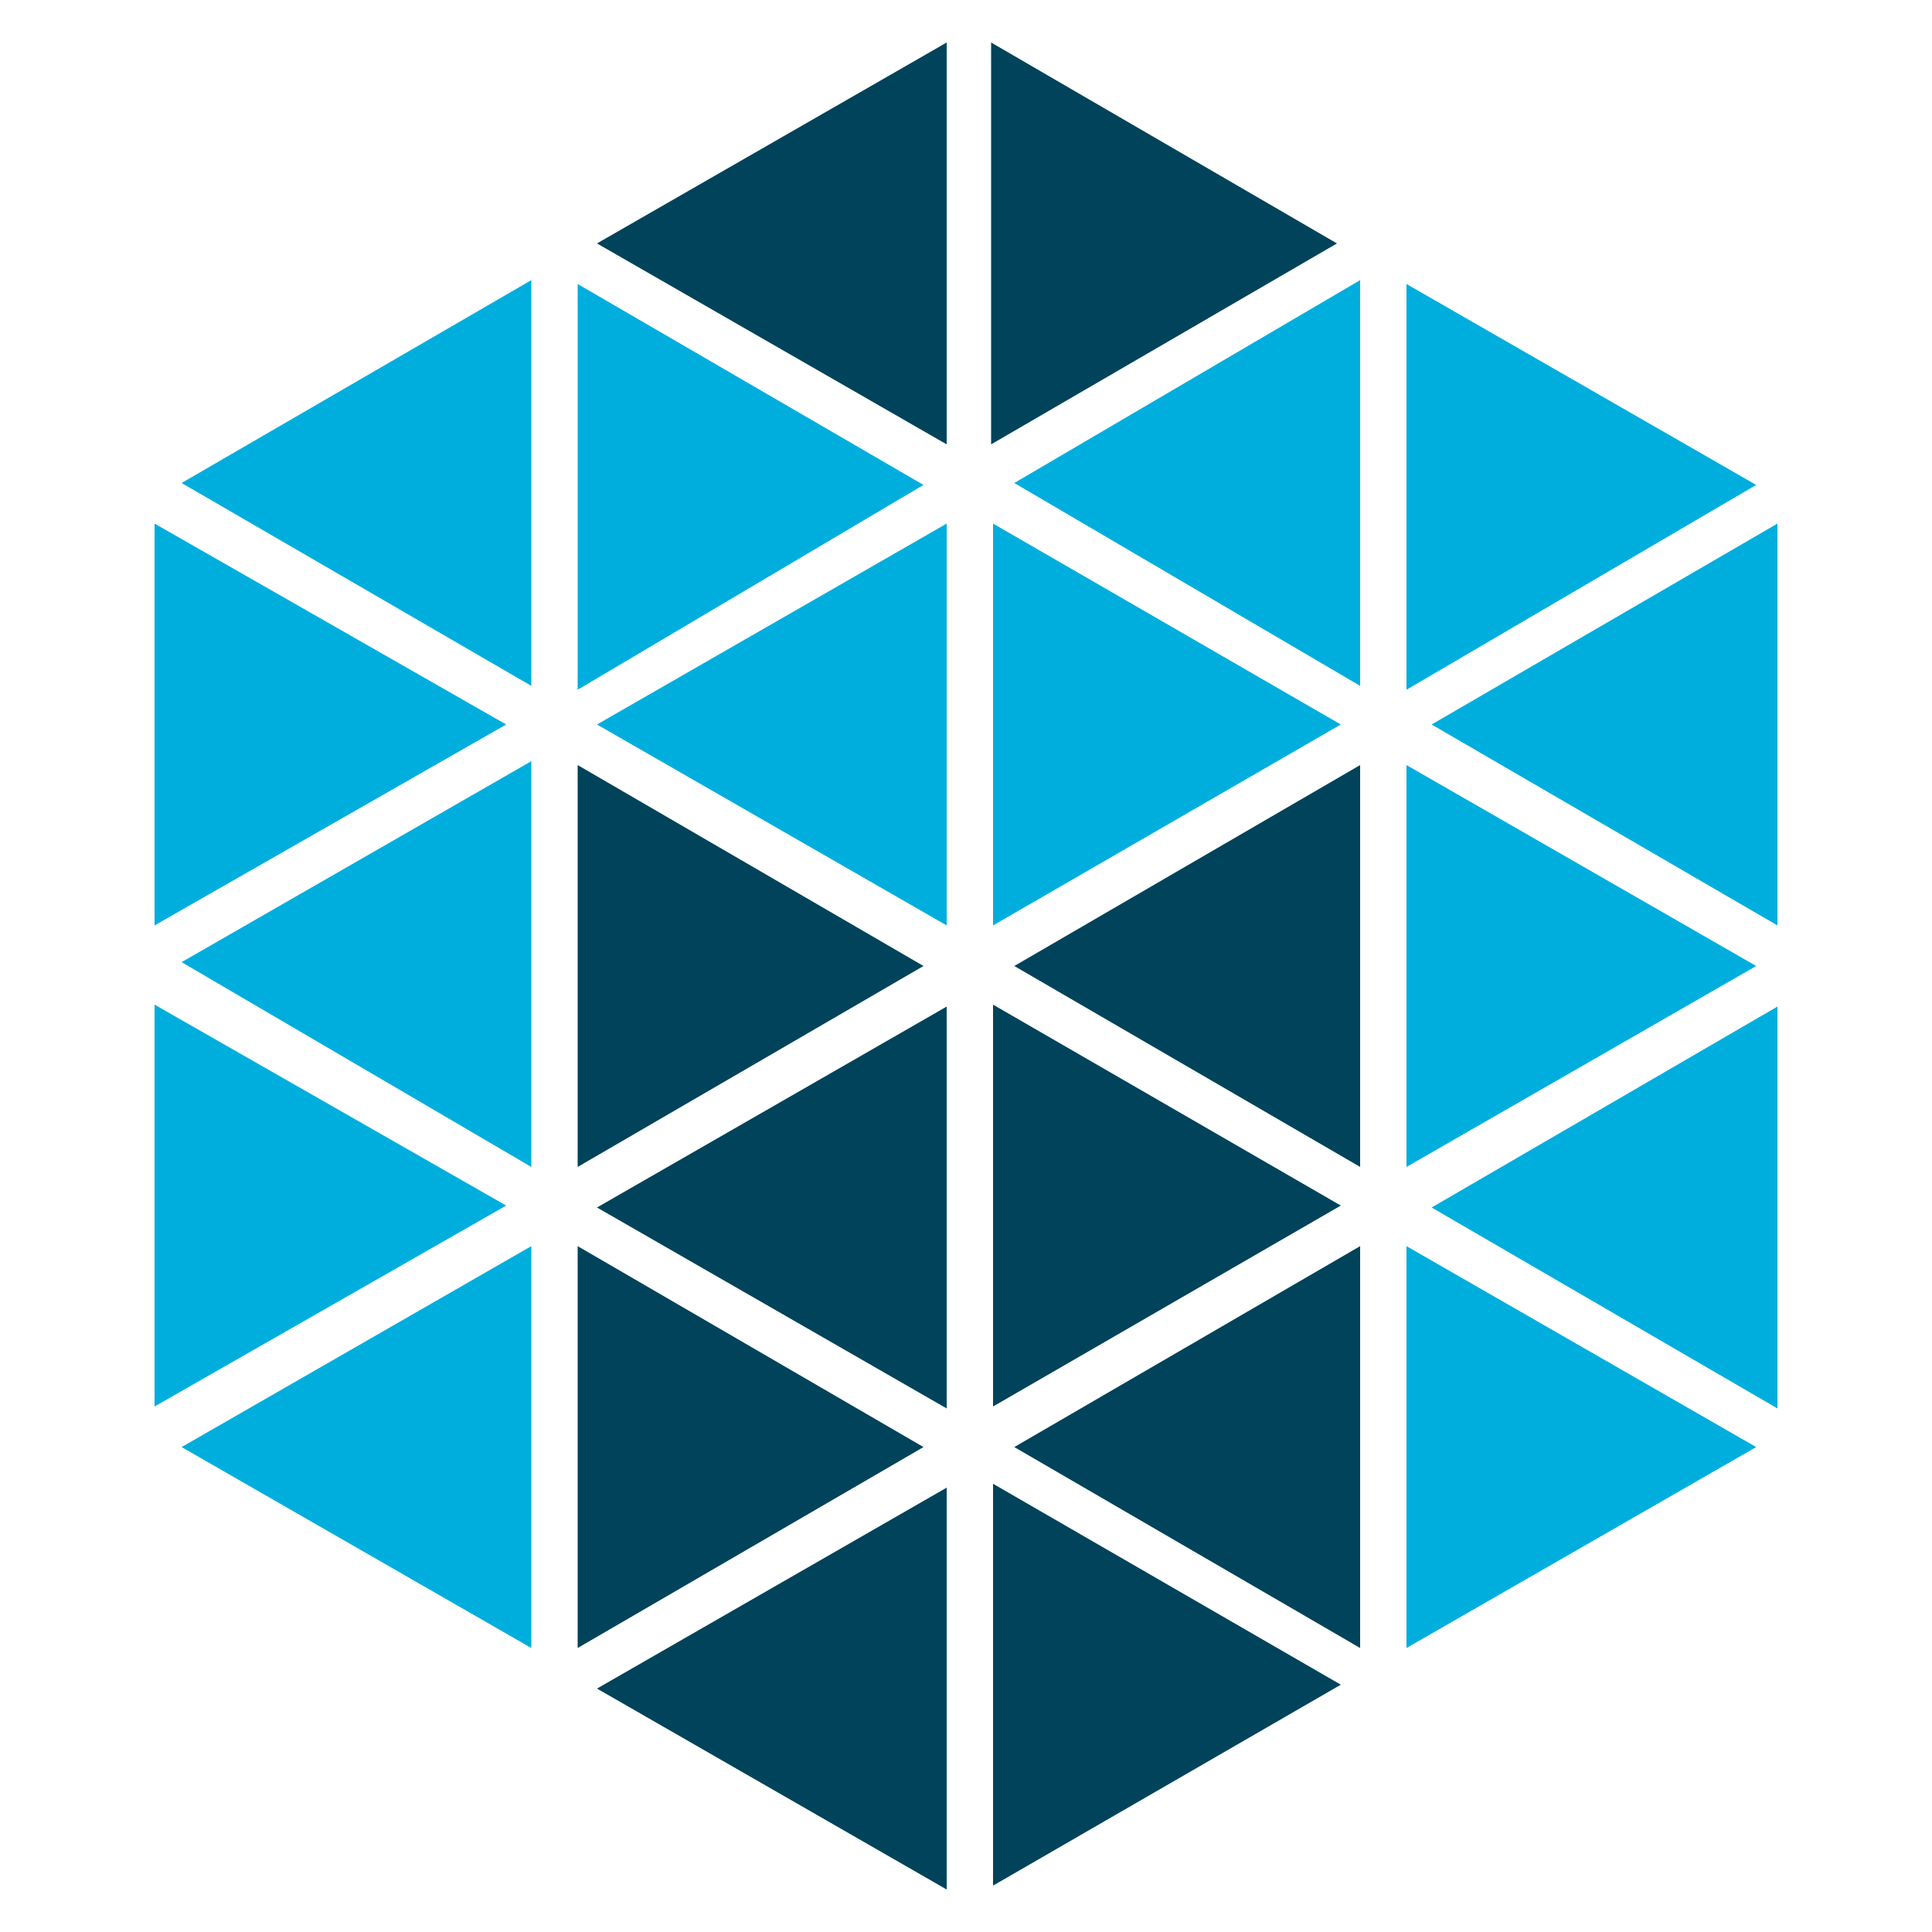
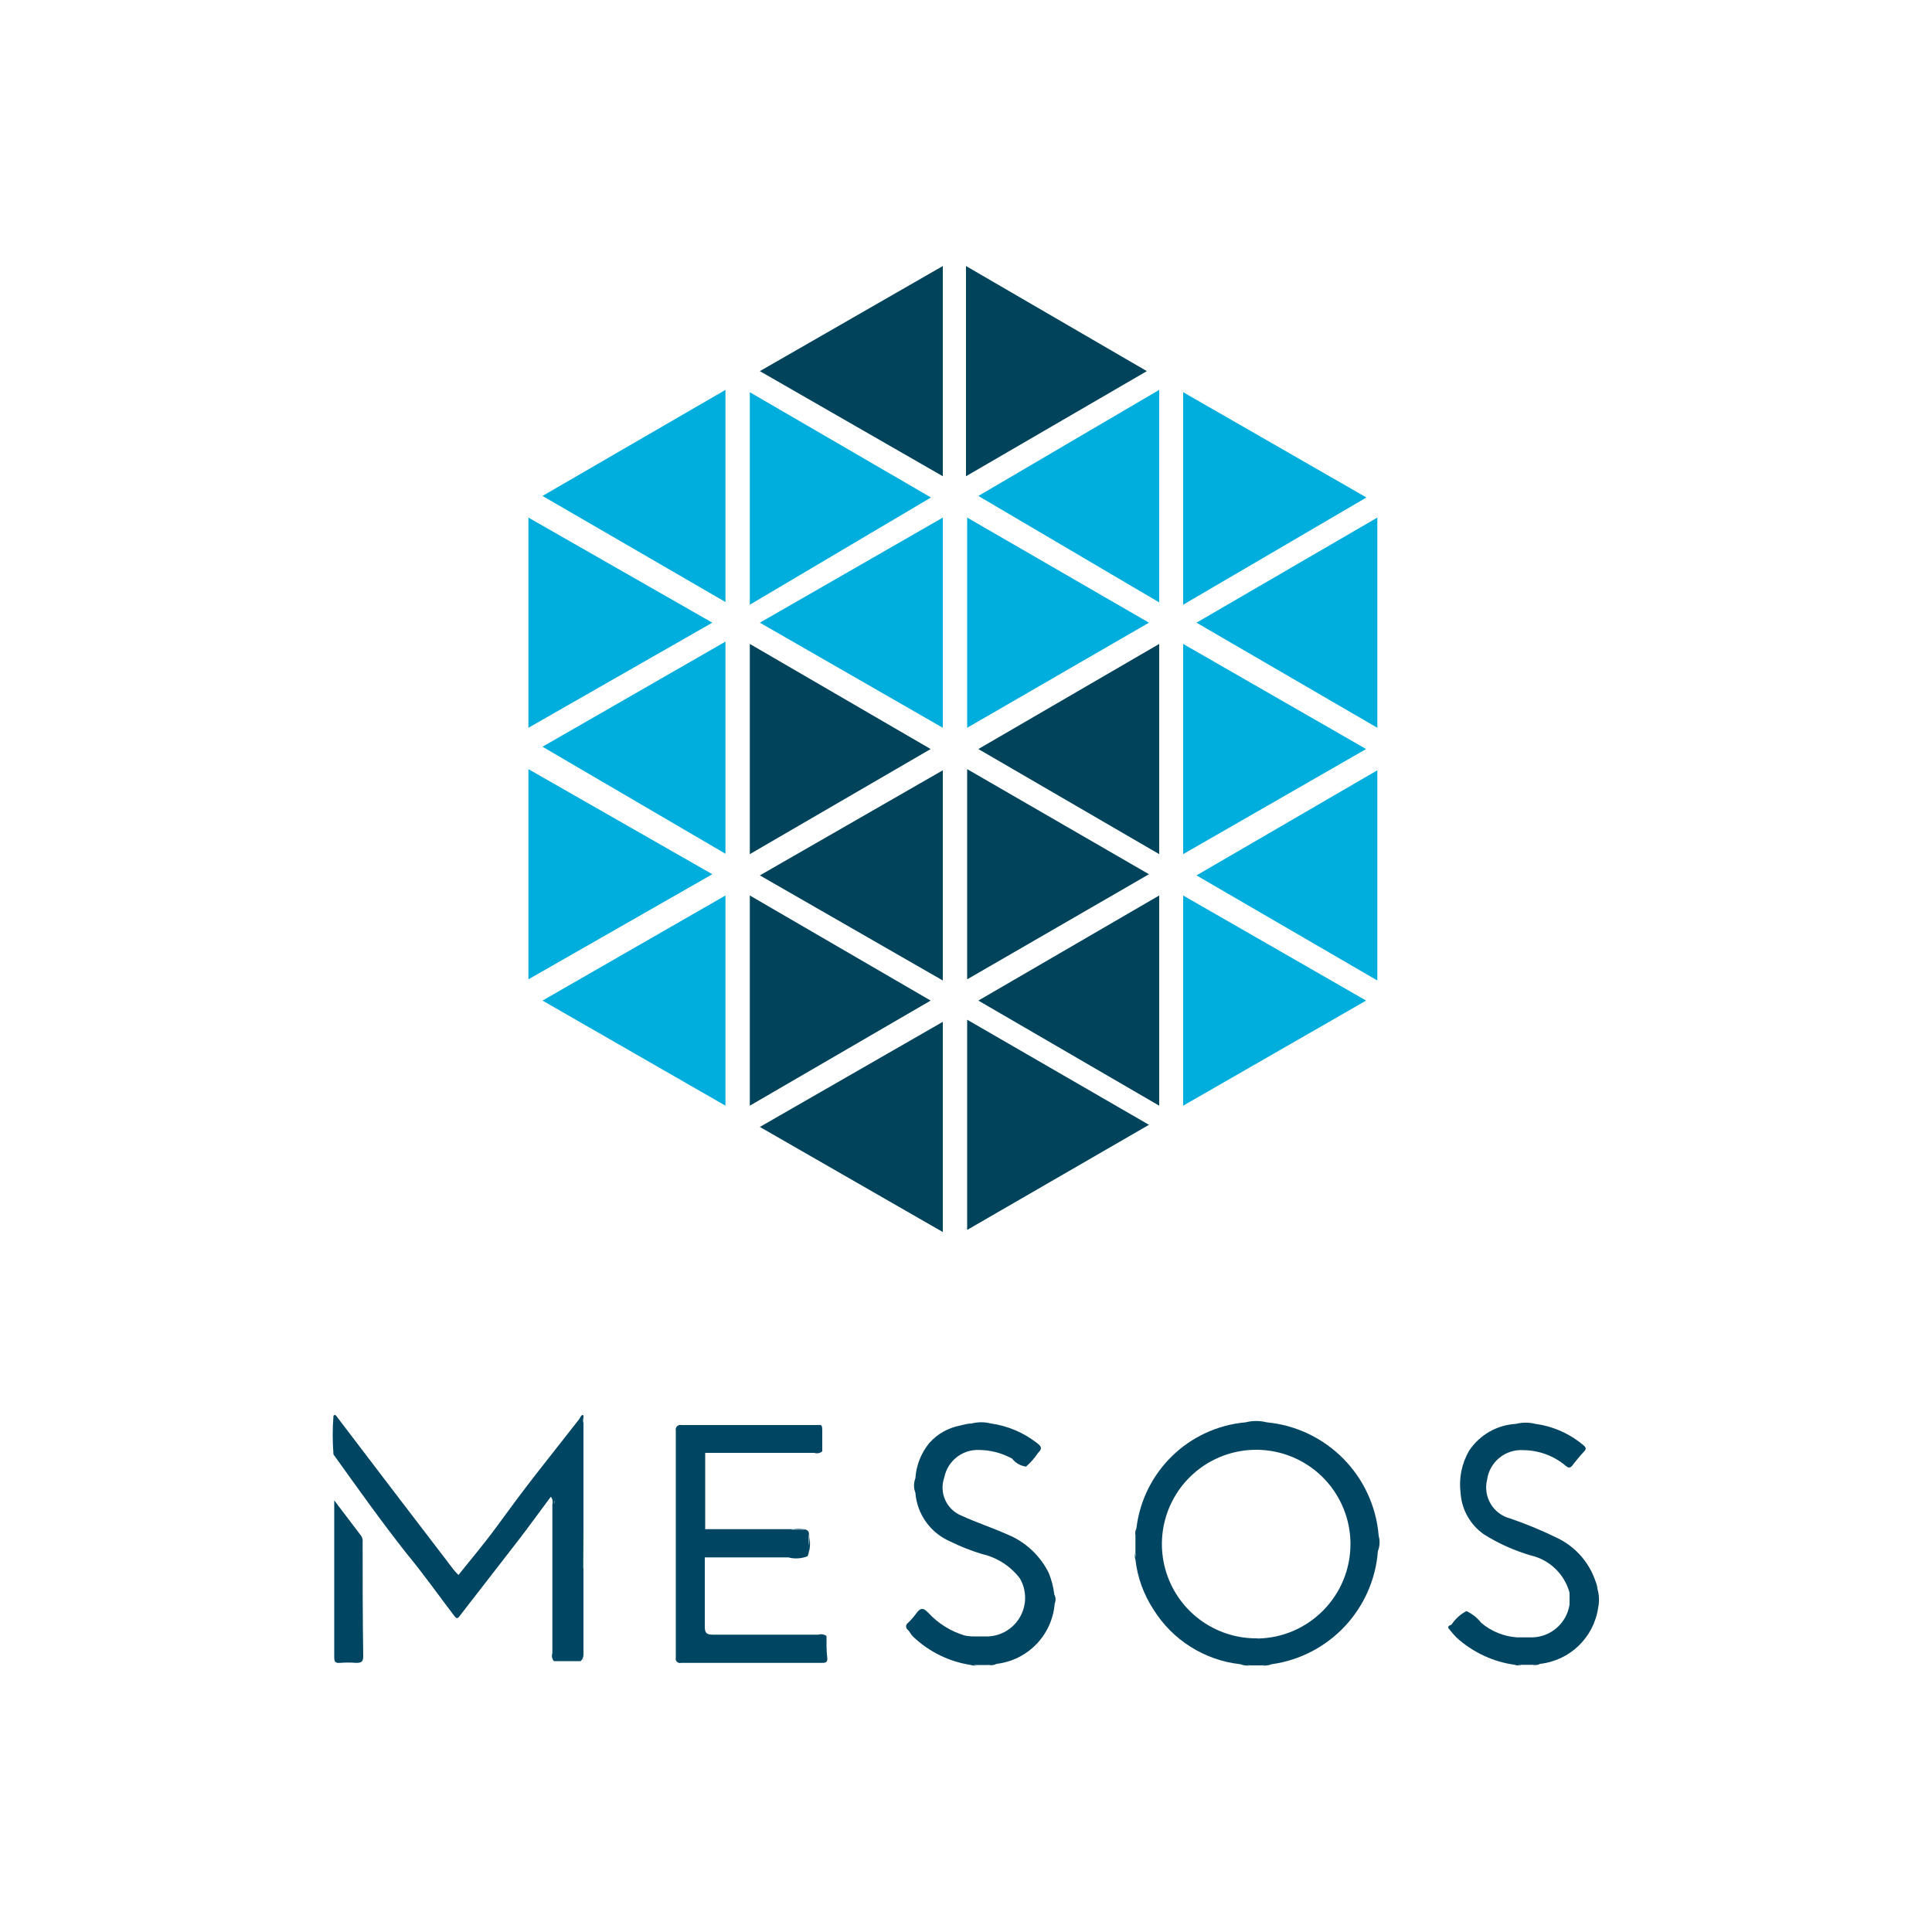
- <svg xmlns="http://www.w3.org/2000/svg" version="1.1" id="Layer_1" x="0px" y="0px" viewBox="0 0 100 100" style="enable-background:new 0 0 100 100;" xml:space="preserve">
-   <style type="text/css">
- 	.st0{fill:#00435A;}
- 	.st1{fill:#00AEDE;}
- </style>
-   <g>
-     <path class="st0" d="M70.4,60.4V39.6L52.5,50L70.4,60.4" />
-     <path class="st1" d="M69.4,37.5L51.4,27.1v20.8L69.4,37.5" />
-     <path class="st1" d="M49,47.9V27.1L30.9,37.5L49,47.9" />
-     <path class="st1" d="M47.8,25.1L29.9,14.7v21L47.8,25.1" />
-     <path class="st0" d="M69.4,62.4L51.4,52v20.8L69.4,62.4" />
-     <path class="st0" d="M49,72.9V52.1L30.9,62.5L49,72.9" />
-     <path class="st1" d="M90.9,50L72.8,39.6v20.8L90.9,50" />
-     <path class="st1" d="M27.5,35.5v-21L9.4,25L27.5,35.5" />
-     <path class="st0" d="M47.8,74.9L29.9,64.5v20.8L47.8,74.9" />
-     <path class="st1" d="M27.5,85.3V64.5L9.4,74.9L27.5,85.3" />
-     <path class="st0" d="M47.8,50L29.9,39.6v20.8L47.8,50" />
-     <path class="st1" d="M70.4,35.5v-21L52.5,25L70.4,35.5" />
-     <path class="st0" d="M51.3,2.2V23l17.9-10.4L51.3,2.2" />
-     <path class="st0" d="M30.9,12.6L49,23V2.2L30.9,12.6" />
-     <path class="st0" d="M69.4,87.2L51.4,76.8v20.8L69.4,87.2" />
-     <path class="st0" d="M49,97.8V77L30.9,87.4L49,97.8" />
-     <path class="st1" d="M92,72.9V52.1L74.1,62.5L92,72.9" />
-     <path class="st1" d="M27.5,60.4v-21L9.4,49.8L27.5,60.4" />
-     <path class="st1" d="M26.2,62.4L8,52v20.8L26.2,62.4" />
-     <path class="st1" d="M92,47.9V27.1L74.1,37.5L92,47.9" />
-     <path class="st1" d="M90.9,25.1L72.8,14.7v21L90.9,25.1" />
-     <path class="st1" d="M90.9,74.9L72.8,64.5v20.8L90.9,74.9" />
-     <path class="st0" d="M70.4,85.3V64.5L52.5,74.9L70.4,85.3" />
-     <path class="st1" d="M26.2,37.5L8,27.1v20.8L26.2,37.5" />
-   </g>
+ <svg xmlns="http://www.w3.org/2000/svg" id="Layer_1" data-name="Layer 1" viewBox="0 0 100 100">
+   <defs>
+     <style>.cls-1{fill:#00435a;}.cls-2{fill:#00aede;}.cls-3{fill:#004561;}</style>
+   </defs>
+   <path class="cls-1" d="M60,44.21V33.33l-9.36,5.44L60,44.21" />
+   <path class="cls-2" d="M59.47,32.23l-9.41-5.44V37.67l9.41-5.44" />
+   <path class="cls-2" d="M48.8,37.67V26.79l-9.47,5.44,9.47,5.44" />
+   <path class="cls-2" d="M48.17,25.74l-9.36-5.44v11l9.36-5.54" />
+   <path class="cls-1" d="M59.47,45.25l-9.41-5.44V50.69l9.41-5.44" />
+   <path class="cls-1" d="M48.8,50.74V39.87l-9.47,5.44,9.47,5.44" />
+   <path class="cls-2" d="M70.71,38.77l-9.47-5.44V44.21l9.47-5.44" />
+   <path class="cls-2" d="M37.55,31.18v-11l-9.47,5.49,9.47,5.49" />
+   <path class="cls-1" d="M48.17,51.79l-9.36-5.44V57.23l9.36-5.44" />
+   <path class="cls-2" d="M37.55,57.23V46.35l-9.47,5.44,9.47,5.44" />
+   <path class="cls-1" d="M48.17,38.77l-9.36-5.44V44.21l9.36-5.44" />
+   <path class="cls-2" d="M60,31.18v-11l-9.36,5.49L60,31.18" />
+   <path class="cls-1" d="M50,13.77V24.65l9.36-5.44L50,13.77" />
+   <path class="cls-1" d="M39.33,19.21l9.47,5.44V13.77l-9.47,5.44" />
+   <path class="cls-1" d="M59.47,58.22l-9.41-5.44V63.66l9.41-5.44" />
+   <path class="cls-1" d="M48.8,63.77V52.89l-9.47,5.44,9.47,5.44" />
+   <path class="cls-2" d="M71.29,50.74V39.87l-9.36,5.44,9.36,5.44" />
+   <path class="cls-2" d="M37.55,44.21v-11l-9.47,5.44,9.47,5.54" />
+   <path class="cls-2" d="M36.87,45.25l-9.52-5.44V50.69l9.52-5.44" />
+   <path class="cls-2" d="M71.29,37.67V26.79l-9.36,5.44,9.36,5.44" />
+   <path class="cls-2" d="M70.71,25.74l-9.47-5.44v11l9.47-5.54" />
+   <path class="cls-2" d="M70.71,51.79l-9.47-5.44V57.23l9.47-5.44" />
+   <path class="cls-1" d="M60,57.23V46.35l-9.36,5.44L60,57.23" />
+   <path class="cls-2" d="M36.87,32.23l-9.52-5.44V37.67l9.52-5.44" />
+   <path class="cls-3" d="M18.77,79.84a0.52,0.52,0,0,0-.08-0.35L17.3,77.66c0,0.16,0,.22,0,0.28q0,2.13,0,4.25c0,1.2,0,2.39,0,3.59,0,0.22.05,0.31,0.29,0.29a5.48,5.48,0,0,1,.85,0c0.28,0,.36-0.07.36-0.35C18.77,83.76,18.77,81.8,18.77,79.84Z" />
+   <path class="cls-3" d="M42.78,84.68a0.47,0.47,0,0,0-.42-0.07c-1.82,0-3.65,0-5.47,0-0.33,0-.41-0.1-0.41-0.42,0-1.19,0-2.39,0-3.58h4.32a1.59,1.59,0,0,0,1-.06,1.74,1.74,0,0,0,.09-1c0-.3-0.07-0.4-0.39-0.4-1.67,0-3.34,0-5,0h0V75.2h5.65a0.42,0.42,0,0,0,.41-0.08h0c0-.36,0-0.71,0-1.07s-0.07-.29-0.29-0.29h-7a0.24,0.24,0,0,0-.29.29q0,5.88,0,11.75a0.22,0.22,0,0,0,.27.27h7.32c0.19,0,.26-0.05.25-0.25C42.77,85.44,42.78,85.06,42.78,84.68Zm-2.37-4.11h0Zm1.45-.17c0-.06,0-0.14,0-0.25v0.06A0.56,0.56,0,0,1,41.86,80.39Zm0-.37c0-.13,0-0.25,0-0.38s0-.24,0-0.31A1.85,1.85,0,0,1,41.86,80Zm-0.16-.86H40.94A1.79,1.79,0,0,1,41.69,79.16Zm-1.79,0h0Zm-3.05,0h0Zm5.41-4h0Z" />
+   <path class="cls-3" d="M30.2,85.66q0-6,0-12.07a2,2,0,0,0,0-.29c0-.08-0.07-0.08-0.13,0a1.6,1.6,0,0,1-.11.18c-0.74.95-1.49,1.89-2.23,2.84s-1.35,1.78-2,2.67-1.32,1.68-2,2.53c-0.08-.08-0.17-0.17-0.24-0.26L20.08,76.8,17.4,73.28c-0.08-.09-0.14,0-0.14,0a12.87,12.87,0,0,0,0,2h0c1.25,1.74,2.48,3.48,3.81,5.16,0.83,1,1.62,2.12,2.43,3.18,0.14,0.18.18,0.18,0.31,0,1-1.29,2-2.58,3-3.87,0.58-.75,1.13-1.52,1.7-2.28a0.45,0.45,0,0,1,.08.41q0,3.84,0,7.69a0.42,0.42,0,0,0,.08.41h1.38A0.42,0.42,0,0,0,30.2,85.66ZM17.3,73.35a0.45,0.45,0,0,0,0,.08v0A0.34,0.34,0,0,1,17.3,73.35ZM28.69,85.72q0-.87,0-1.74,0,0.85,0,1.7s0,0,0,0v0Zm0-7.89V77.66A0.31,0.31,0,0,1,28.7,77.82Zm1.47,3.36q0-1.12,0-2.23Q30.17,80.06,30.17,81.18Zm0,4.74v0q0-.1,0-0.2A1.42,1.42,0,0,1,30.17,85.92Zm0-12.29s0-.09,0-0.14,0-.09,0-0.13A0.54,0.54,0,0,1,30.17,73.63Z" />
+   <path class="cls-3" d="M54.57,82.53a4.18,4.18,0,0,0-.29-1.12,4.13,4.13,0,0,0-2.17-2c-0.76-.34-1.56-0.6-2.32-0.95a1.57,1.57,0,0,1-.91-2,1.76,1.76,0,0,1,1.79-1.41,3.59,3.59,0,0,1,1.72.45,1.07,1.07,0,0,0,.72.41,3.58,3.58,0,0,0,.62-0.71c0.27-.25.12-0.37-0.07-0.52a5,5,0,0,0-2.37-1,2,2,0,0,0-1,0c-0.2,0-.41.06-0.61,0.11a2.82,2.82,0,0,0-1.57.89,3.2,3.2,0,0,0-.73,1.84,1,1,0,0,0,0,.74h0a3,3,0,0,0,1.79,2.52,10.92,10.92,0,0,0,1.67.66,3.41,3.41,0,0,1,1.95,1.26,2,2,0,0,1-1.62,3H50.39a2.07,2.07,0,0,1-.47-0.05,4.19,4.19,0,0,1-1.86-1.16c-0.23-.24-0.39-0.32-0.62,0A3.82,3.82,0,0,1,47,84a0.22,0.22,0,0,0,0,.37c0.1,0.1.15,0.24,0.26,0.34a5.52,5.52,0,0,0,3,1.47,0.58,0.58,0,0,0,.38,0l-0.26,0a0.48,0.48,0,0,1,.26,0h0.5a0.28,0.28,0,0,1,.13,0l-0.13,0a0.73,0.73,0,0,0,.45-0.06,3.41,3.41,0,0,0,3-3.12A0.53,0.53,0,0,0,54.57,82.53Z" />
+   <path class="cls-3" d="M82.68,82.23c0-.18-0.09-0.35-0.15-0.53a3.83,3.83,0,0,0-1.94-2.1,20.78,20.78,0,0,0-2.41-1,1.66,1.66,0,0,1-1.21-2,1.78,1.78,0,0,1,1.9-1.54,3.44,3.44,0,0,1,2.16.8c0.15,0.13.24,0.13,0.35,0A9.27,9.27,0,0,1,82,75.12c0.12-.14.08-0.18,0-0.28a4.87,4.87,0,0,0-2.53-1.14,2,2,0,0,0-1,0,3.12,3.12,0,0,0-2.43,1.39,3.48,3.48,0,0,0-.44,2.19,2.84,2.84,0,0,0,1.21,2.14,9.72,9.72,0,0,0,2.43,1.09,2.71,2.71,0,0,1,2,1.93h0v0.61h0a2,2,0,0,1-1.91,1.7H78.52A3.2,3.2,0,0,1,76.67,84a2.09,2.09,0,0,0-.77-0.61,2.09,2.09,0,0,0-.77.7L75,84.15a0.1,0.1,0,0,0,0,.16,4.88,4.88,0,0,0,.4.46,5.65,5.65,0,0,0,3,1.4,0.57,0.57,0,0,0,.39,0l-0.24,0a0.5,0.5,0,0,1,.24,0h0.55l0.09,0-0.09,0a0.55,0.55,0,0,0,.38-0.05,3.42,3.42,0,0,0,3-2.9A2,2,0,0,0,82.68,82.23Z" />
+   <path class="cls-3" d="M71.36,79.49a6.42,6.42,0,0,0-5.79-5.87,2.21,2.21,0,0,0-1.1,0,6.25,6.25,0,0,0-5.65,5.49,0.58,0.58,0,0,0-.05.38,0.54,0.54,0,0,0,0-.1,0.23,0.23,0,0,1,0,.1v0.86a0.48,0.48,0,0,1,0,.26l0-.26a0.58,0.58,0,0,0,0,.38,5.93,5.93,0,0,0,.93,2.57,6.08,6.08,0,0,0,4.5,2.84,1,1,0,0,0,.52.06l-0.16,0a0.36,0.36,0,0,1,.16,0h0.58a0.36,0.36,0,0,1,.16,0l-0.16,0a1,1,0,0,0,.52-0.06,6.4,6.4,0,0,0,5.5-5.86h0A1.23,1.23,0,0,0,71.36,79.49Zm-6.27,5.31a4.88,4.88,0,1,1,4.81-4.89A4.89,4.89,0,0,1,65.09,84.81Z" />
</svg>
